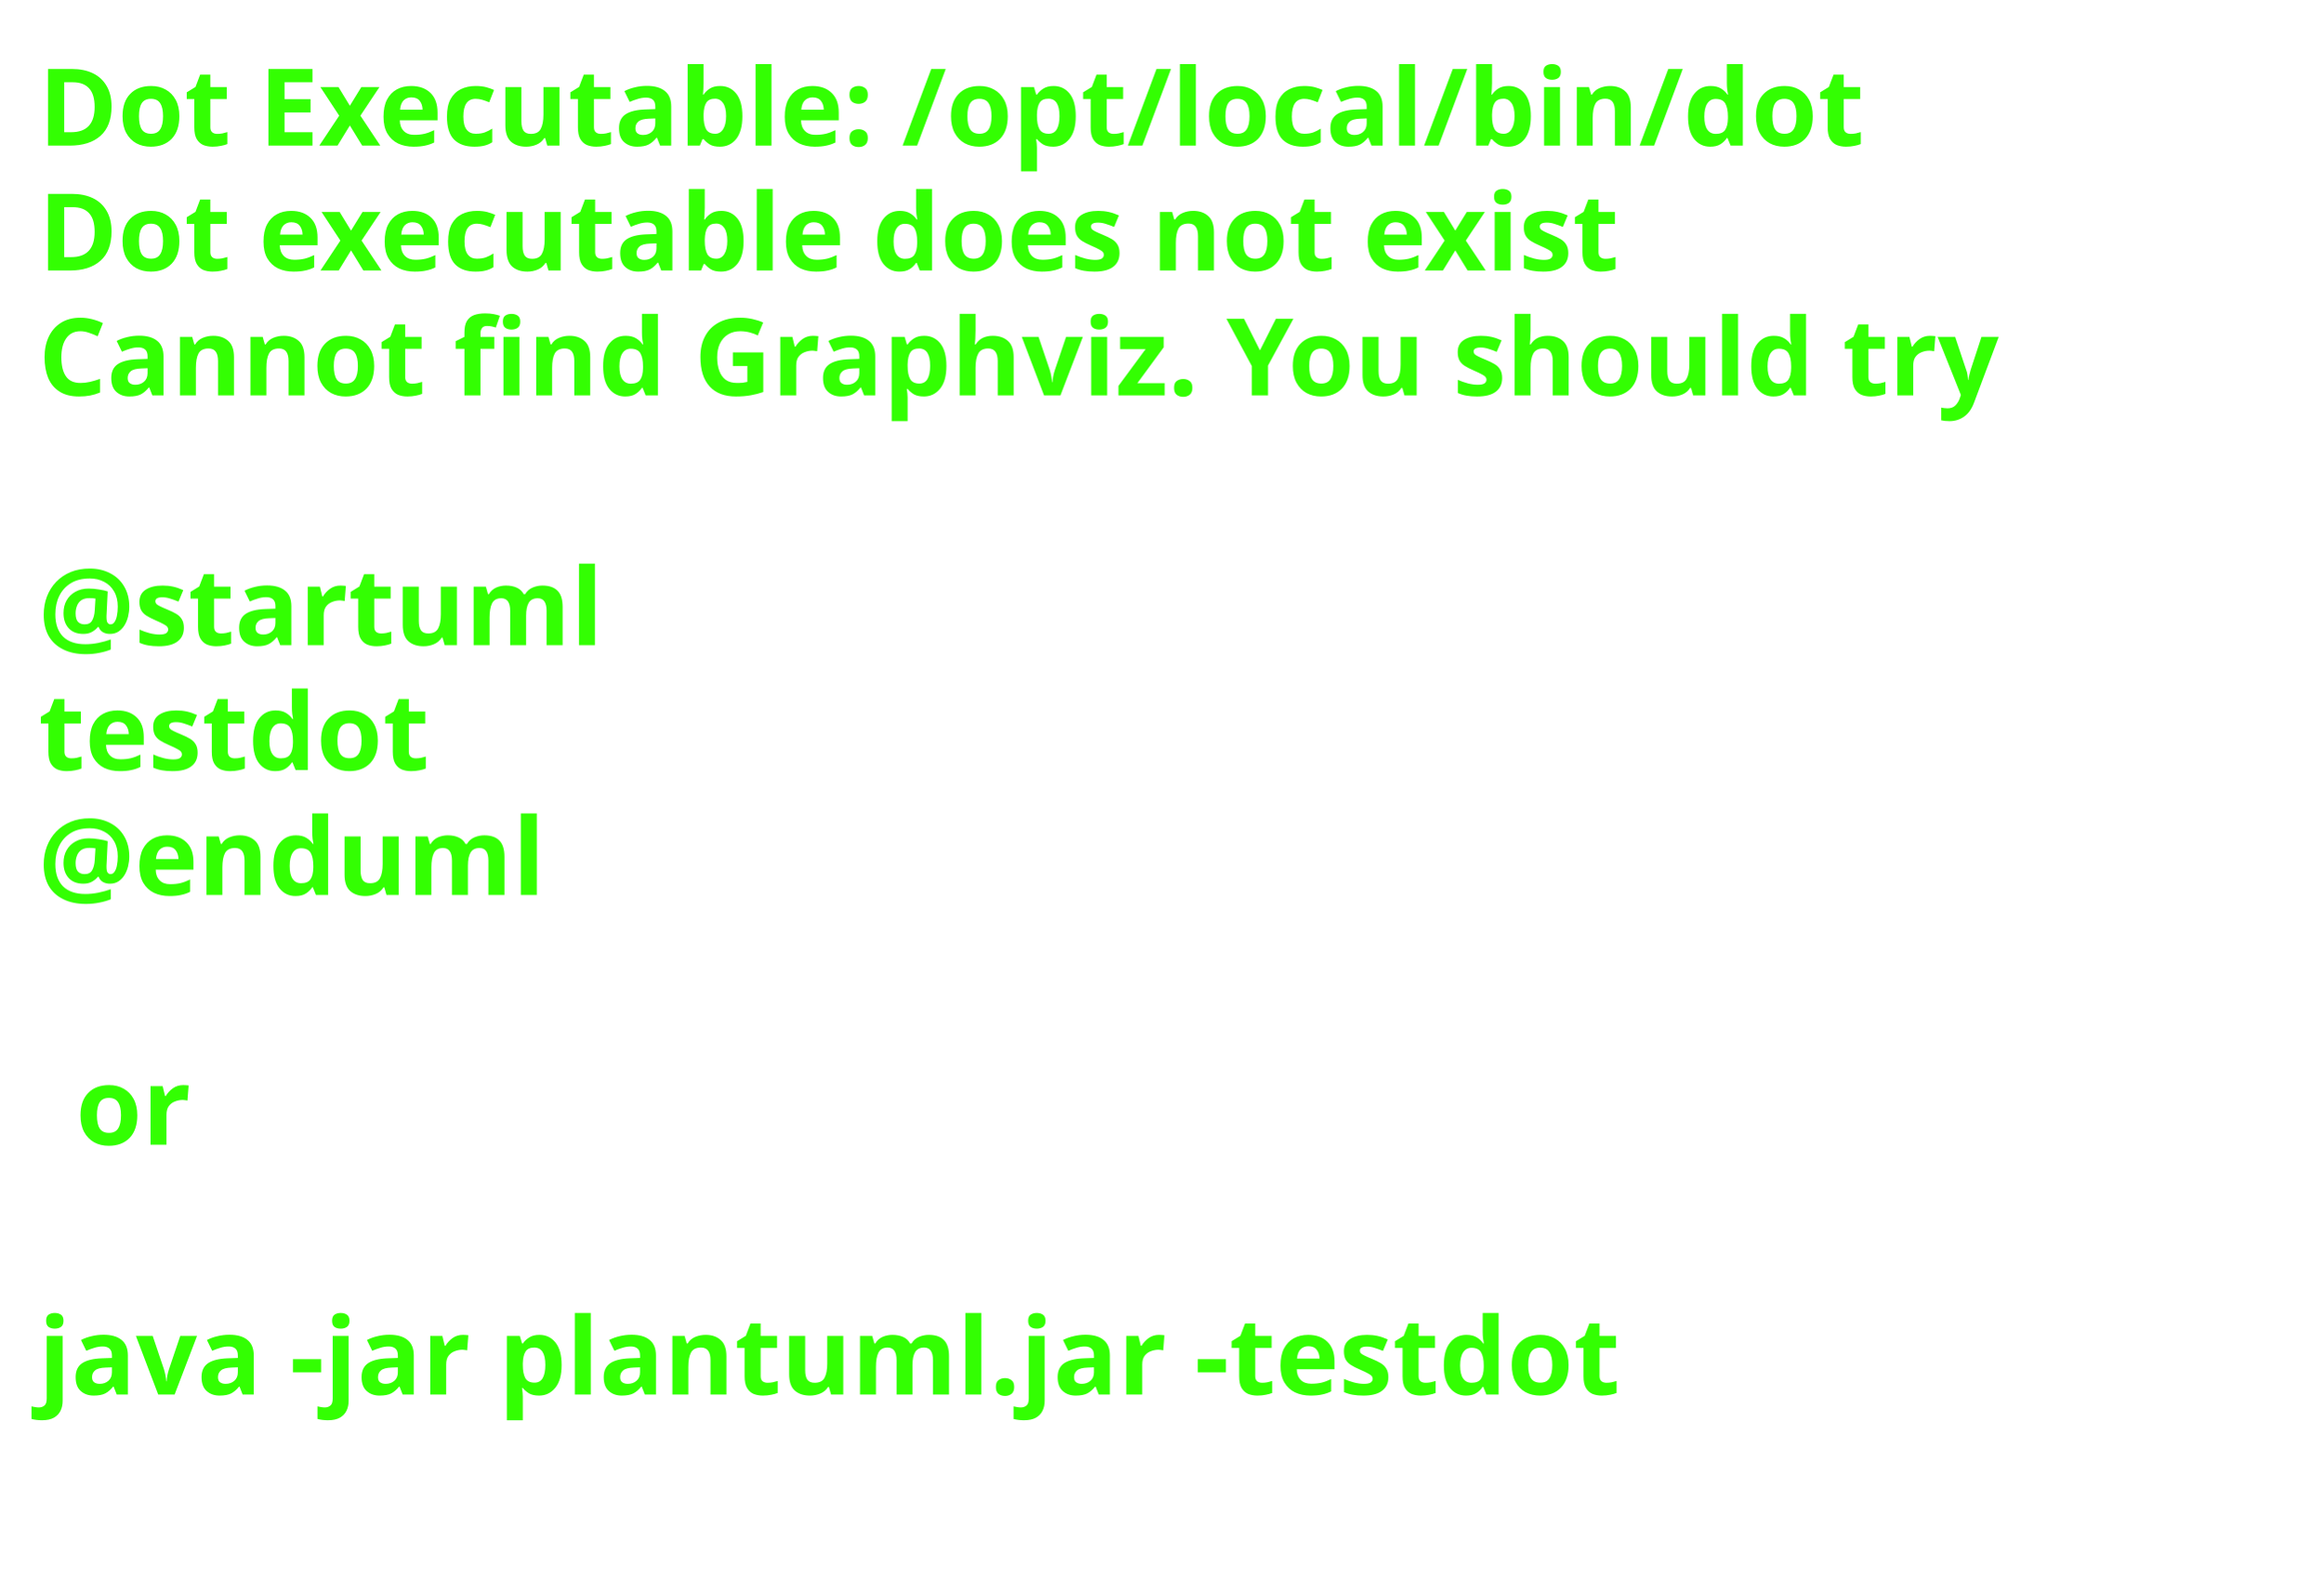
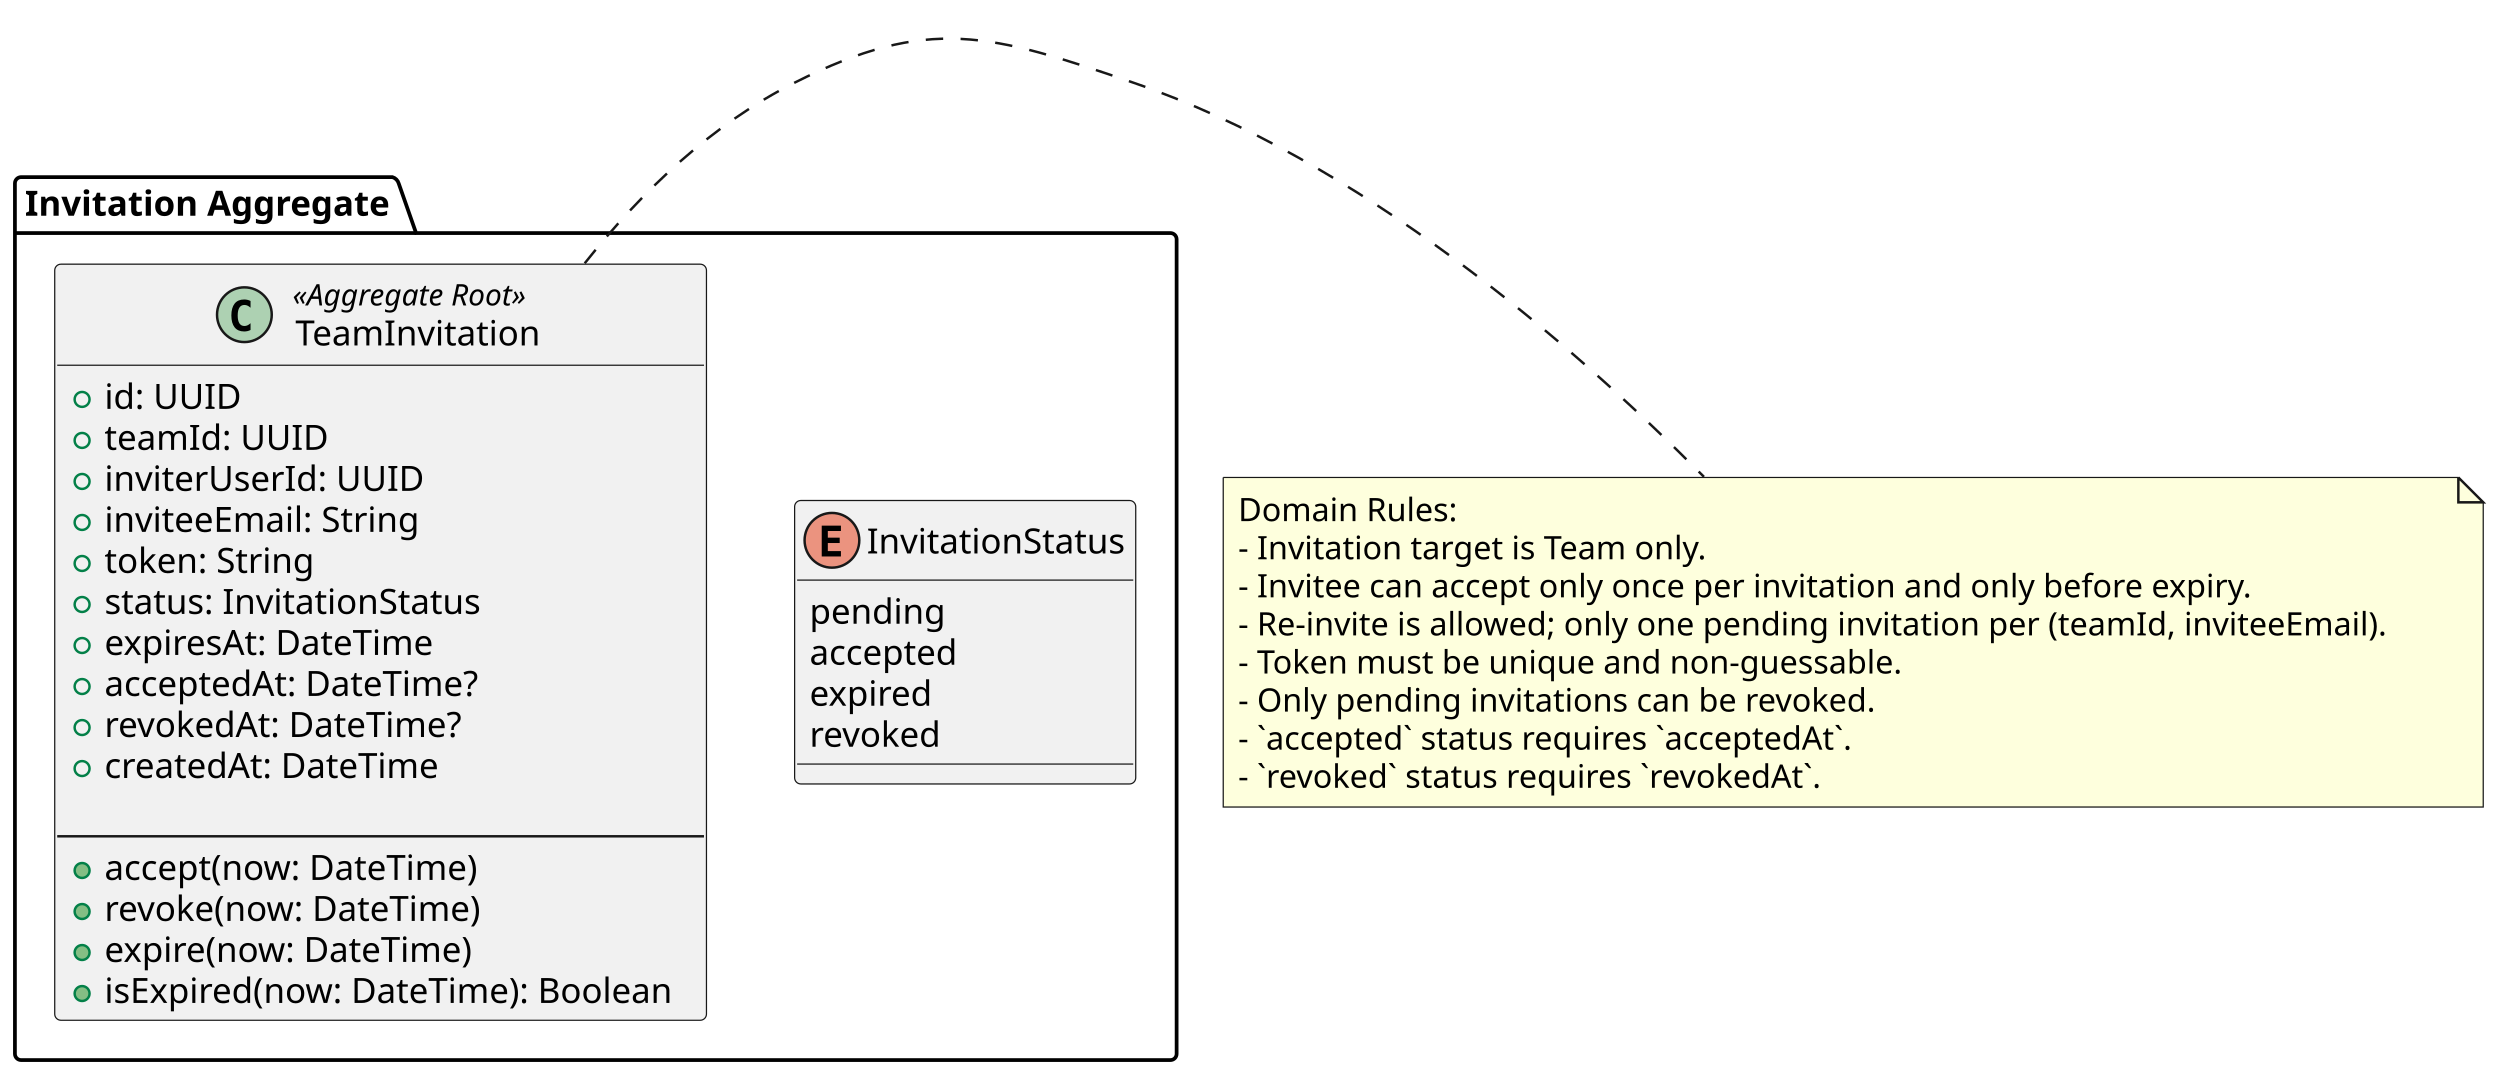
- <svg xmlns="http://www.w3.org/2000/svg" contentStyleType="text/css" data-diagram-type="CLASS" height="206px" preserveAspectRatio="none" style="width:303px;height:206px;background:#FFFFFF;" version="1.1" viewBox="0 0 303 206" width="303px" zoomAndPan="magnify">
+ <svg xmlns="http://www.w3.org/2000/svg" contentStyleType="text/css" data-diagram-type="CLASS" height="433px" preserveAspectRatio="none" style="width:1005px;height:433px;background:#FFFFFF;" version="1.1" viewBox="0 0 1005 433" width="1005px" zoomAndPan="magnify">
  <defs />
  <g>
-     <text fill="#33FF02" font-family="sans-serif" font-size="14" font-weight="bold" lengthAdjust="spacing" textLength="264.954" x="5" y="19">Dot Executable: /opt/local/bin/dot</text>
-     <text fill="#33FF02" font-family="sans-serif" font-size="14" font-weight="bold" lengthAdjust="spacing" textLength="236.264" x="5" y="35.297">Dot executable does not exist</text>
-     <text fill="#33FF02" font-family="sans-serif" font-size="14" font-weight="bold" lengthAdjust="spacing" textLength="291.587" x="5" y="51.594">Cannot find Graphviz. You should try</text>
-     <text fill="#33FF02" font-family="sans-serif" font-size="14" font-weight="bold" lengthAdjust="spacing" textLength="4.874" x="5" y="67.891"> </text>
-     <text fill="#33FF02" font-family="sans-serif" font-size="14" font-weight="bold" lengthAdjust="spacing" textLength="81.423" x="5" y="84.188">@startuml</text>
-     <text fill="#33FF02" font-family="sans-serif" font-size="14" font-weight="bold" lengthAdjust="spacing" textLength="57.545" x="5" y="100.484">testdot</text>
-     <text fill="#33FF02" font-family="sans-serif" font-size="14" font-weight="bold" lengthAdjust="spacing" textLength="72.837" x="5" y="116.781">@enduml</text>
-     <text fill="#33FF02" font-family="sans-serif" font-size="14" font-weight="bold" lengthAdjust="spacing" textLength="4.874" x="5" y="133.078"> </text>
-     <text fill="#33FF02" font-family="sans-serif" font-size="14" font-weight="bold" lengthAdjust="spacing" textLength="16.523" x="9.874" y="149.375">or</text>
-     <text fill="#33FF02" font-family="sans-serif" font-size="14" font-weight="bold" lengthAdjust="spacing" textLength="4.874" x="5" y="165.672"> </text>
-     <text fill="#33FF02" font-family="sans-serif" font-size="14" font-weight="bold" lengthAdjust="spacing" textLength="234.507" x="5" y="181.969">java -jar plantuml.jar -testdot</text>
-     <text fill="#33FF02" font-family="sans-serif" font-size="14" font-weight="bold" lengthAdjust="spacing" textLength="4.874" x="5" y="198.266"> </text>
+     <g class="cluster" data-qualified-name="Invitation Aggregate" data-source-line="1" id="ent0002">
+       <path d="M8.5,71.2 L157.765,71.2 A3.75,3.75 0 0 1 160.265,73.7 L167.265,93.688 L470.5,93.688 A2.5,2.5 0 0 1 473,96.188 L473,423.65 A2.5,2.5 0 0 1 470.5,426.15 L8.5,426.15 A2.5,2.5 0 0 1 6,423.65 L6,73.7 A2.5,2.5 0 0 1 8.5,71.2" fill="none" style="stroke:#000000;stroke-width:1.5;" />
+       <line style="stroke:#000000;stroke-width:1.5;" x1="6" x2="167.265" y1="93.688" y2="93.688" />
+       <text fill="#000000" font-family="sans-serif" font-size="14" font-weight="bold" lengthAdjust="spacing" textLength="148.265" x="10" y="86.735">Invitation Aggregate</text>
+     </g>
+     <g class="entity" data-qualified-name="Invitation Aggregate.TeamInvitation" data-source-line="3" id="ent0003">
+       <rect fill="#F1F1F1" height="303.945" rx="2.5" ry="2.5" style="stroke:#181818;stroke-width:0.5;" width="261.997" x="22" y="106.2" />
+       <ellipse cx="98.245" cy="126.51" fill="#ADD1B2" rx="11" ry="11" style="stroke:#181818;stroke-width:1;" />
+       <path d="M100.718,132.654 Q100.137,132.952 99.498,133.102 Q98.858,133.251 98.153,133.251 Q95.646,133.251 94.326,131.599 Q93.006,129.948 93.006,126.826 Q93.006,123.697 94.326,122.045 Q95.646,120.393 98.153,120.393 Q98.858,120.393 99.506,120.543 Q100.153,120.692 100.718,120.991 L100.718,123.714 Q100.087,123.133 99.493,122.863 Q98.9,122.593 98.269,122.593 Q96.924,122.593 96.24,123.66 Q95.555,124.726 95.555,126.826 Q95.555,128.918 96.24,129.985 Q96.924,131.052 98.269,131.052 Q98.9,131.052 99.493,130.782 Q100.087,130.512 100.718,129.931 Z " fill="#000000" />
+       <text fill="#000000" font-family="sans-serif" font-size="12" font-style="italic" lengthAdjust="spacing" textLength="103.312" x="117.592" y="122.802">«Aggregate Root»</text>
+       <text fill="#000000" font-family="sans-serif" font-size="14" lengthAdjust="spacing" textLength="101.008" x="118.745" y="138.868">TeamInvitation</text>
+       <line style="stroke:#181818;stroke-width:0.5;" x1="23" x2="282.997" y1="146.821" y2="146.821" />
+       <g data-visibility-modifier="PUBLIC_FIELD">
+         <ellipse cx="33" cy="160.565" fill="none" rx="3" ry="3" style="stroke:#038048;stroke-width:1;" />
+       </g>
+       <text fill="#000000" font-family="sans-serif" font-size="14" lengthAdjust="spacing" textLength="55.638" x="42" y="164.356">id: UUID</text>
+       <g data-visibility-modifier="PUBLIC_FIELD">
+         <ellipse cx="33" cy="177.054" fill="none" rx="3" ry="3" style="stroke:#038048;stroke-width:1;" />
+       </g>
+       <text fill="#000000" font-family="sans-serif" font-size="14" lengthAdjust="spacing" textLength="89.462" x="42" y="180.845">teamId: UUID</text>
+       <g data-visibility-modifier="PUBLIC_FIELD">
+         <ellipse cx="33" cy="193.542" fill="none" rx="3" ry="3" style="stroke:#038048;stroke-width:1;" />
+       </g>
+       <text fill="#000000" font-family="sans-serif" font-size="14" lengthAdjust="spacing" textLength="128.782" x="42" y="197.333">inviterUserId: UUID</text>
+       <g data-visibility-modifier="PUBLIC_FIELD">
+         <ellipse cx="33" cy="210.03" fill="none" rx="3" ry="3" style="stroke:#038048;stroke-width:1;" />
+       </g>
+       <text fill="#000000" font-family="sans-serif" font-size="14" lengthAdjust="spacing" textLength="130.177" x="42" y="213.821">inviteeEmail: String</text>
+       <g data-visibility-modifier="PUBLIC_FIELD">
+         <ellipse cx="33" cy="226.518" fill="none" rx="3" ry="3" style="stroke:#038048;stroke-width:1;" />
+       </g>
+       <text fill="#000000" font-family="sans-serif" font-size="14" lengthAdjust="spacing" textLength="87.336" x="42" y="230.309">token: String</text>
+       <g data-visibility-modifier="PUBLIC_FIELD">
+         <ellipse cx="33" cy="243.007" fill="none" rx="3" ry="3" style="stroke:#038048;stroke-width:1;" />
+       </g>
+       <text fill="#000000" font-family="sans-serif" font-size="14" lengthAdjust="spacing" textLength="155.148" x="42" y="246.798">status: InvitationStatus</text>
+       <g data-visibility-modifier="PUBLIC_FIELD">
+         <ellipse cx="33" cy="259.495" fill="none" rx="3" ry="3" style="stroke:#038048;stroke-width:1;" />
+       </g>
+       <text fill="#000000" font-family="sans-serif" font-size="14" lengthAdjust="spacing" textLength="138.688" x="42" y="263.286">expiresAt: DateTime</text>
+       <g data-visibility-modifier="PUBLIC_FIELD">
+         <ellipse cx="33" cy="275.983" fill="none" rx="3" ry="3" style="stroke:#038048;stroke-width:1;" />
+       </g>
+       <text fill="#000000" font-family="sans-serif" font-size="14" lengthAdjust="spacing" textLength="155.217" x="42" y="279.774">acceptedAt: DateTime?</text>
+       <g data-visibility-modifier="PUBLIC_FIELD">
+         <ellipse cx="33" cy="292.471" fill="none" rx="3" ry="3" style="stroke:#038048;stroke-width:1;" />
+       </g>
+       <text fill="#000000" font-family="sans-serif" font-size="14" lengthAdjust="spacing" textLength="148.852" x="42" y="296.262">revokedAt: DateTime?</text>
+       <g data-visibility-modifier="PUBLIC_FIELD">
+         <ellipse cx="33" cy="308.96" fill="none" rx="3" ry="3" style="stroke:#038048;stroke-width:1;" />
+       </g>
+       <text fill="#000000" font-family="sans-serif" font-size="14" lengthAdjust="spacing" textLength="139.057" x="42" y="312.751">createdAt: DateTime</text>
+       <text fill="#000000" font-family="sans-serif" font-size="14" lengthAdjust="spacing" textLength="4.43" x="42" y="329.239"> </text>
+       <line style="stroke:#181818;stroke-width:1;" x1="23" x2="282.997" y1="336.192" y2="336.192" />
+       <g data-visibility-modifier="PUBLIC_METHOD">
+         <ellipse cx="33" cy="349.936" fill="#84BE84" rx="3" ry="3" style="stroke:#038048;stroke-width:1;" />
+       </g>
+       <text fill="#000000" font-family="sans-serif" font-size="14" lengthAdjust="spacing" textLength="154.984" x="42" y="353.727">accept(now: DateTime)</text>
+       <g data-visibility-modifier="PUBLIC_METHOD">
+         <ellipse cx="33" cy="366.425" fill="#84BE84" rx="3" ry="3" style="stroke:#038048;stroke-width:1;" />
+       </g>
+       <text fill="#000000" font-family="sans-serif" font-size="14" lengthAdjust="spacing" textLength="156.42" x="42" y="370.216">revoke(now: DateTime)</text>
+       <g data-visibility-modifier="PUBLIC_METHOD">
+         <ellipse cx="33" cy="382.913" fill="#84BE84" rx="3" ry="3" style="stroke:#038048;stroke-width:1;" />
+       </g>
+       <text fill="#000000" font-family="sans-serif" font-size="14" lengthAdjust="spacing" textLength="153.836" x="42" y="386.704">expire(now: DateTime)</text>
+       <g data-visibility-modifier="PUBLIC_METHOD">
+         <ellipse cx="33" cy="399.401" fill="#84BE84" rx="3" ry="3" style="stroke:#038048;stroke-width:1;" />
+       </g>
+       <text fill="#000000" font-family="sans-serif" font-size="14" lengthAdjust="spacing" textLength="235.997" x="42" y="403.192">isExpired(now: DateTime): Boolean</text>
+     </g>
+     <g class="entity" data-qualified-name="Invitation Aggregate.InvitationStatus" data-source-line="22" id="ent0004">
+       <rect fill="#F1F1F1" height="113.953" rx="2.5" ry="2.5" style="stroke:#181818;stroke-width:0.5;" width="137.123" x="319.44" y="201.2" />
+       <ellipse cx="334.44" cy="217.2" fill="#EB937F" rx="11" ry="11" style="stroke:#181818;stroke-width:1;" />
+       <path d="M338.054,223.7 L330.334,223.7 L330.334,211.307 L338.054,211.307 L338.054,213.465 L332.783,213.465 L332.783,216.138 L337.556,216.138 L337.556,218.296 L332.783,218.296 L332.783,221.542 L338.054,221.542 Z " fill="#000000" />
+       <text fill="#000000" font-family="sans-serif" font-size="14" lengthAdjust="spacing" textLength="105.123" x="348.44" y="222.491">InvitationStatus</text>
+       <line style="stroke:#181818;stroke-width:0.5;" x1="320.44" x2="455.563" y1="233.2" y2="233.2" />
+       <text fill="#000000" font-family="sans-serif" font-size="14" lengthAdjust="spacing" textLength="55.576" x="325.44" y="250.735">pending</text>
+       <text fill="#000000" font-family="sans-serif" font-size="14" lengthAdjust="spacing" textLength="60.532" x="325.44" y="267.223">accepted</text>
+       <text fill="#000000" font-family="sans-serif" font-size="14" lengthAdjust="spacing" textLength="51.584" x="325.44" y="283.712">expired</text>
+       <text fill="#000000" font-family="sans-serif" font-size="14" lengthAdjust="spacing" textLength="54.168" x="325.44" y="300.2">revoked</text>
+       <line style="stroke:#181818;stroke-width:0.5;" x1="320.44" x2="455.563" y1="307.153" y2="307.153" />
+     </g>
+     <g class="entity" data-qualified-name="GMN5" data-source-line="31" id="ent0006">
+       <path d="M491.74,191.94 L491.74,324.424 L998.26,324.424 L998.26,201.94 L988.26,191.94 L491.74,191.94" fill="#FEFFDD" style="stroke:#181818;stroke-width:0.5;" />
+       <path d="M988.26,191.94 L988.26,201.94 L998.26,201.94 L988.26,191.94" fill="#FEFFDD" style="stroke:#181818;stroke-width:1;" />
+       <text fill="#000000" font-family="sans-serif" font-size="13" lengthAdjust="spacing" textLength="91.006" x="497.74" y="209.508">Domain Rules:</text>
+       <text fill="#000000" font-family="sans-serif" font-size="13" lengthAdjust="spacing" textLength="200.554" x="497.74" y="224.819">- Invitation target is Team only.</text>
+       <text fill="#000000" font-family="sans-serif" font-size="13" lengthAdjust="spacing" textLength="427.597" x="497.74" y="240.13">- Invitee can accept only once per invitation and only before expiry.</text>
+       <text fill="#000000" font-family="sans-serif" font-size="13" lengthAdjust="spacing" textLength="485.519" x="497.74" y="255.44">- Re-invite is allowed; only one pending invitation per (teamId, inviteeEmail).</text>
+       <text fill="#000000" font-family="sans-serif" font-size="13" lengthAdjust="spacing" textLength="284.039" x="497.74" y="270.75">- Token must be unique and non-guessable.</text>
+       <text fill="#000000" font-family="sans-serif" font-size="13" lengthAdjust="spacing" textLength="269.921" x="497.74" y="286.061">- Only pending invitations can be revoked.</text>
+       <text fill="#000000" font-family="sans-serif" font-size="13" lengthAdjust="spacing" textLength="276.263" x="497.74" y="301.372">- `accepted` status requires `acceptedAt`.</text>
+       <text fill="#000000" font-family="sans-serif" font-size="13" lengthAdjust="spacing" textLength="264.443" x="497.74" y="316.682">- `revoked` status requires `revokedAt`.</text>
+     </g>
+     <g class="link" data-entity-1="ent0003" data-entity-2="ent0006" data-link-type="association" data-source-line="31" id="lnk7">
+       <path d="M235.05,105.85 C258.27,76.58 286.41,49.88 319.5,33.2 C373.48,6 398.32,13.6 455.5,33.2 C546.57,64.43 631.08,137.29 685,191.69" fill="none" id="TeamInvitation-GMN5" style="stroke:#181818;stroke-width:1;stroke-dasharray:7,7;" />
+     </g>
  </g>
</svg>
